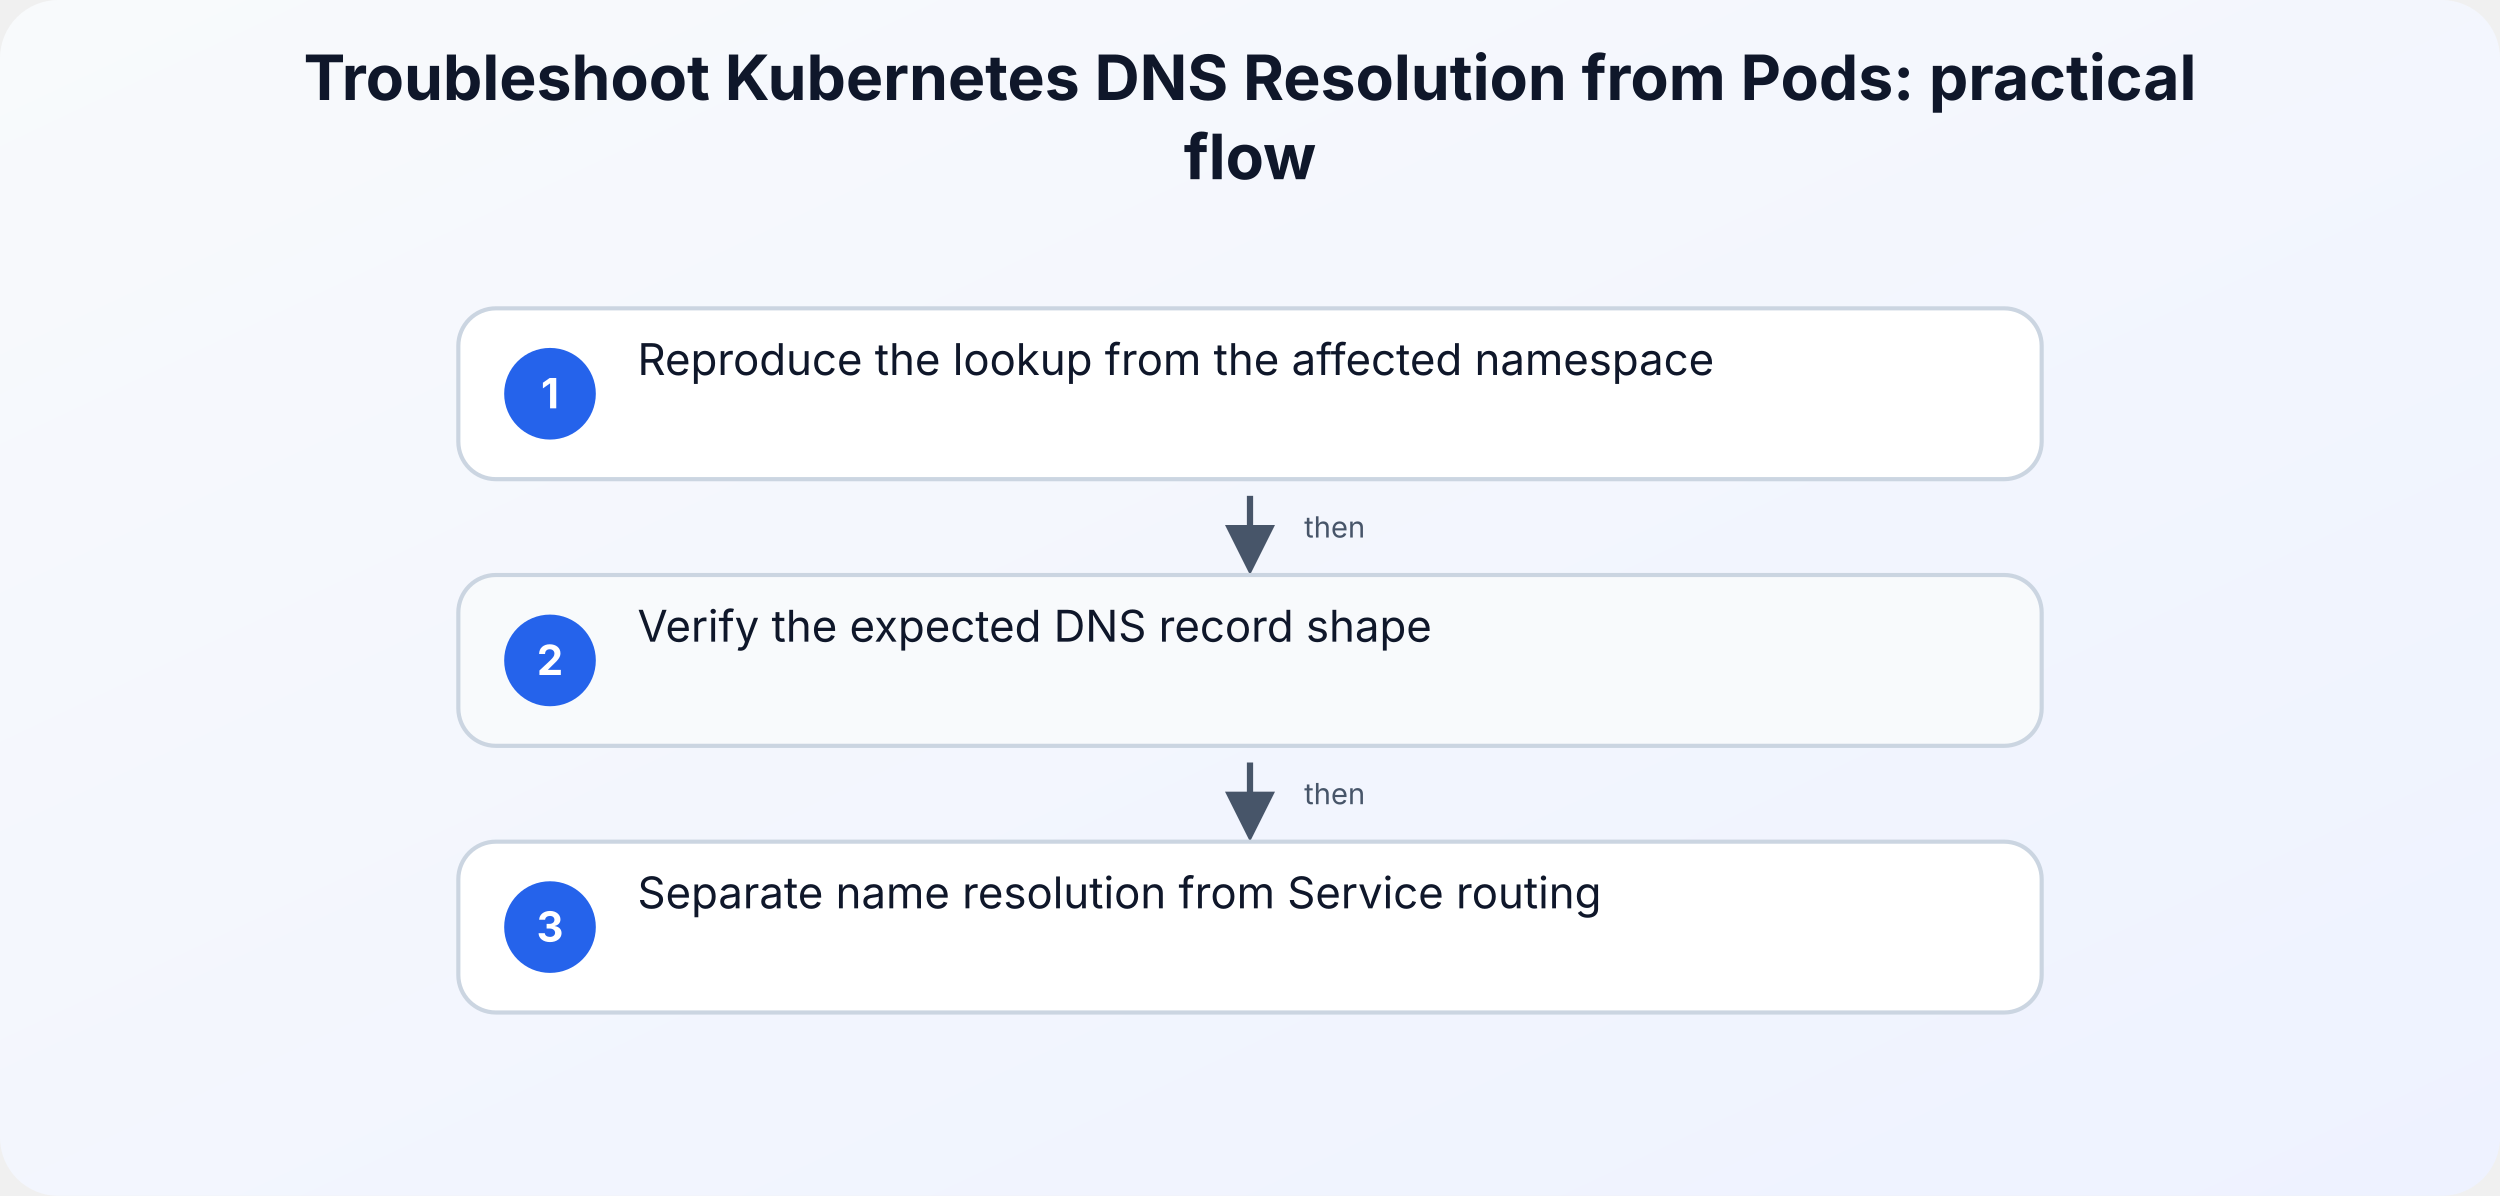
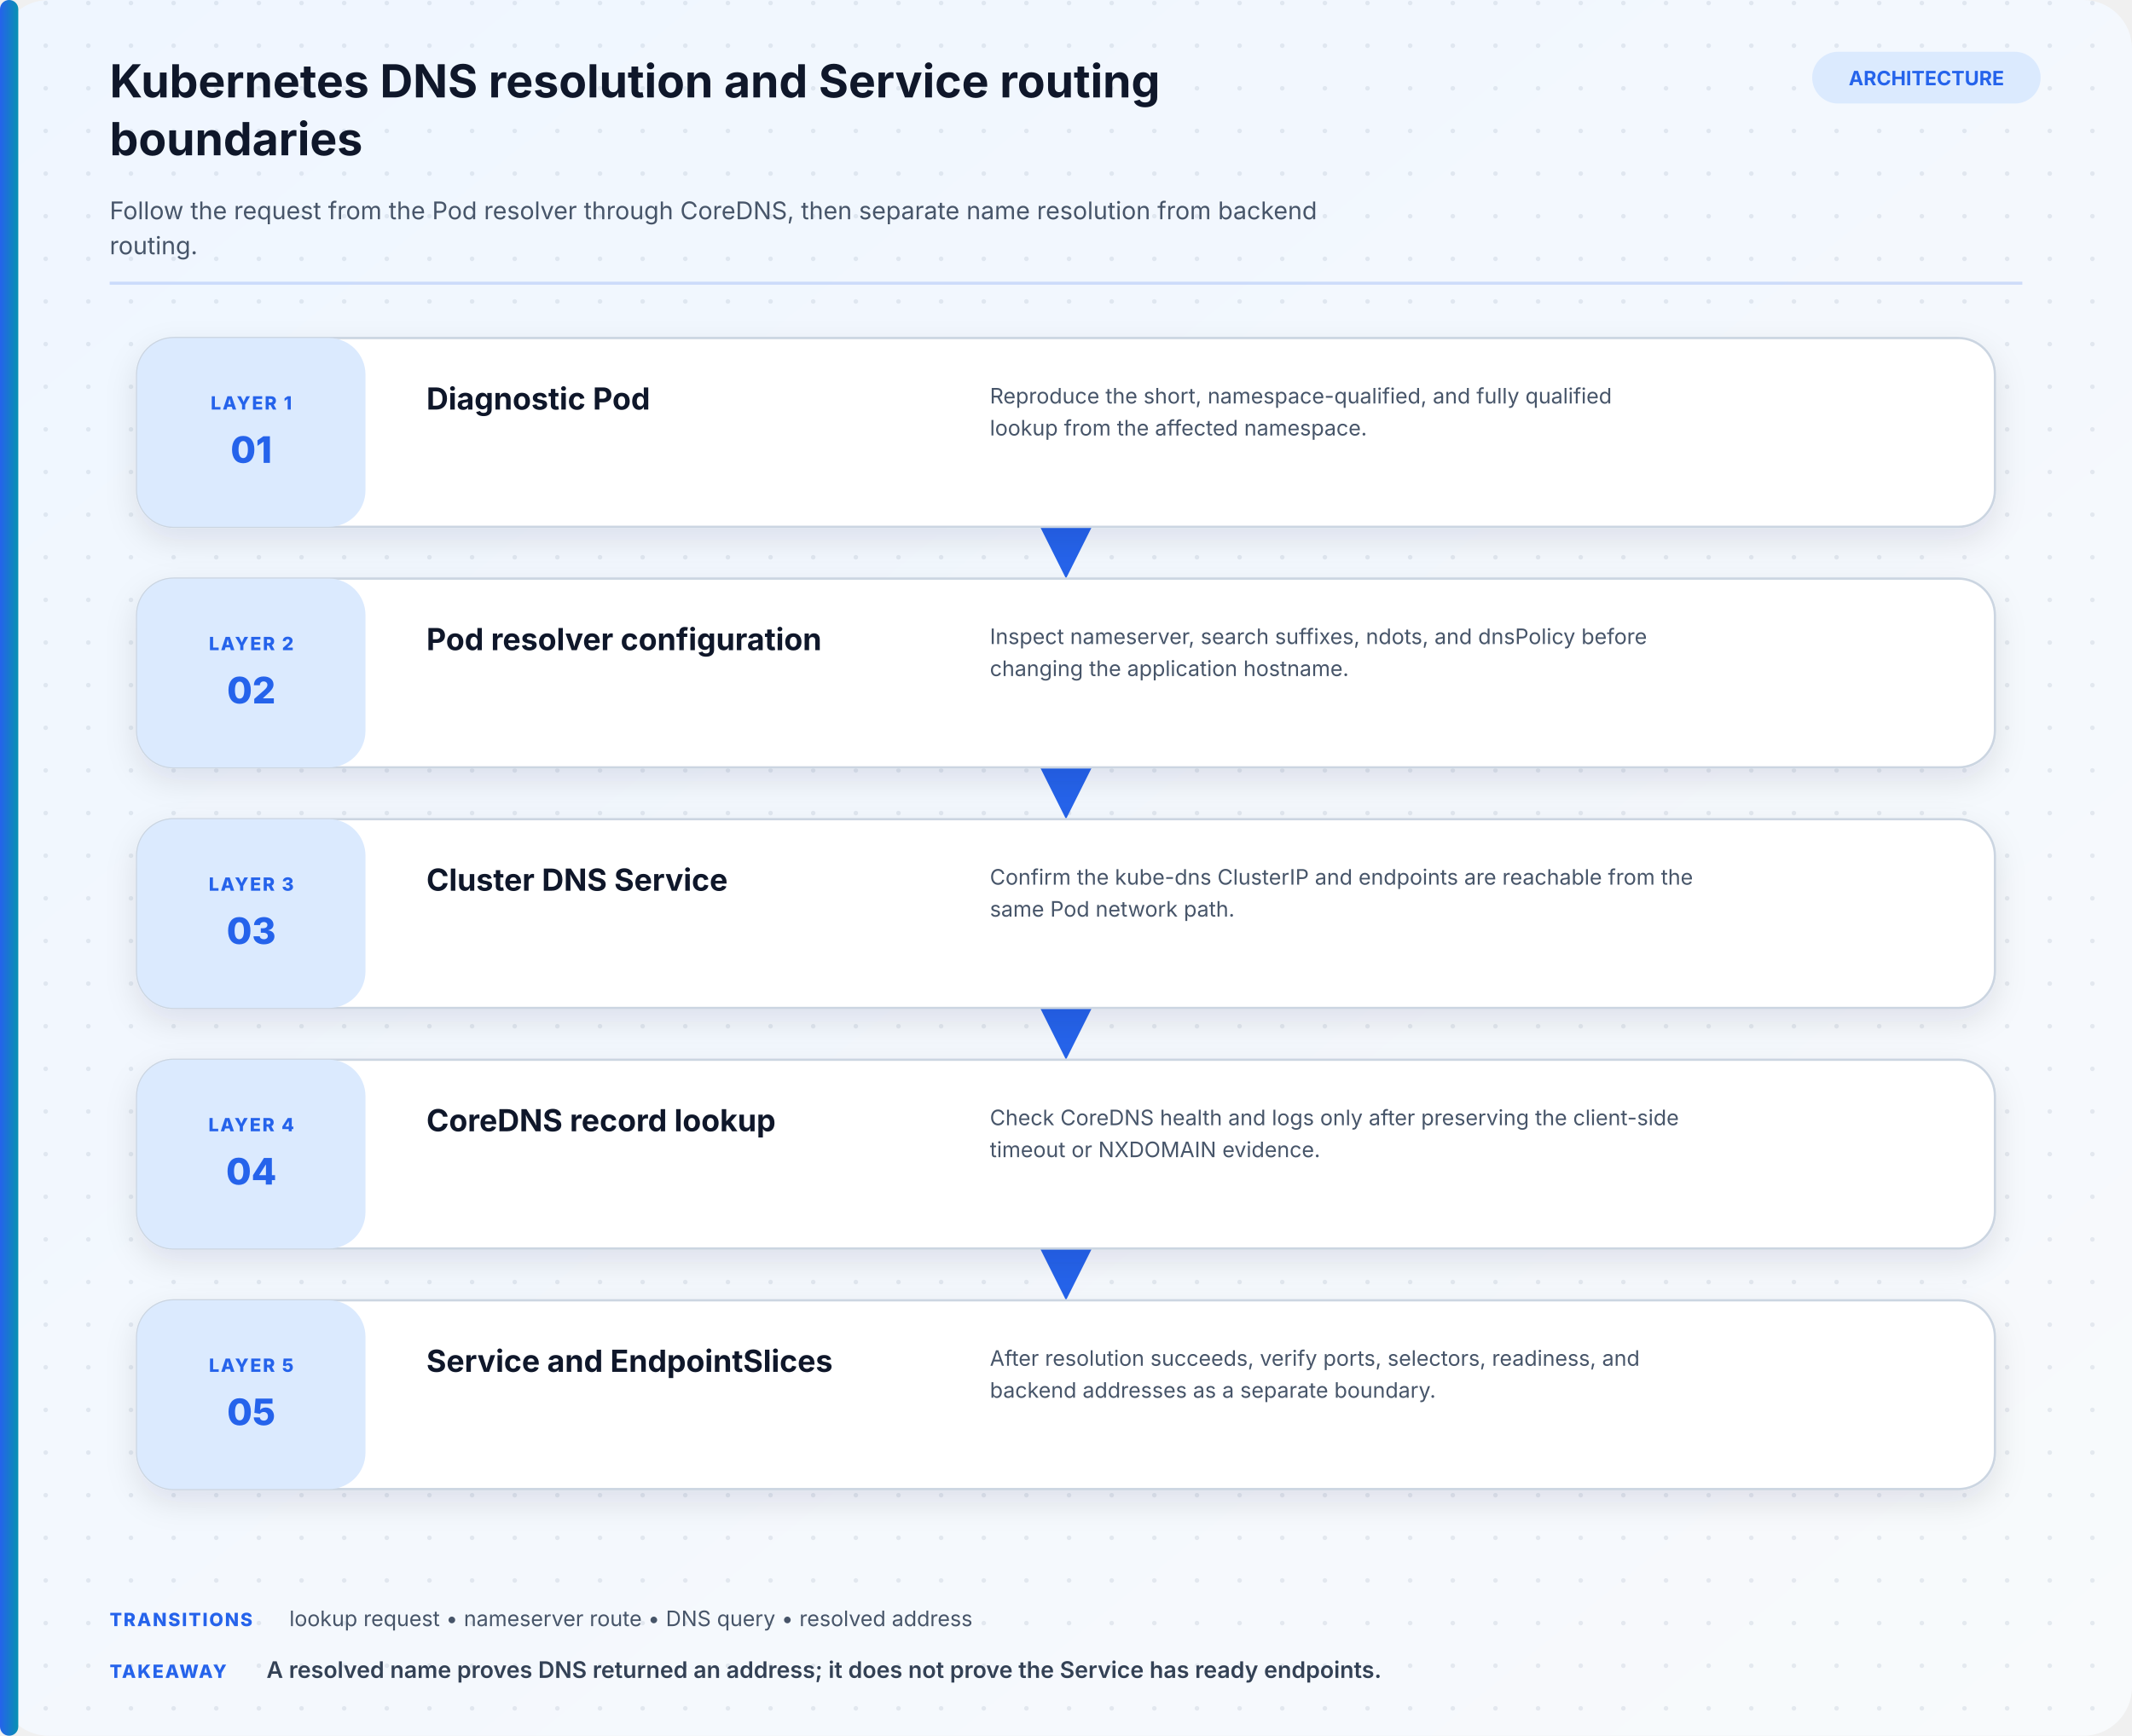
- <svg xmlns="http://www.w3.org/2000/svg" width="1200" height="574" viewBox="0 0 1200 574" role="img" aria-labelledby="title desc" data-text-collision-check="strict">
+ <svg xmlns="http://www.w3.org/2000/svg" width="1400" height="1140" viewBox="0 0 1400 1140" role="img" aria-labelledby="title desc" data-text-collision-check="strict">
  <defs>
    <linearGradient id="bg" x1="0" x2="1" y1="0" y2="1">
-       <stop offset="0" stop-color="#f8fafc" />
-       <stop offset="1" stop-color="#eef2ff" />
+       <stop offset="0" stop-color="#eff6ff" />
+       <stop offset="1" stop-color="#f8fafc" />
    </linearGradient>
-     <marker id="arrow" markerWidth="12" markerHeight="12" refX="6" refY="6" orient="auto">
-       <path d="M2,2 L10,6 L2,10 z" fill="#475569" />
+     <linearGradient id="accent" x1="0" x2="1">
+       <stop offset="0" stop-color="#2563eb" />
+       <stop offset="1" stop-color="#0891b2" />
+     </linearGradient>
+     <filter id="shadow" x="-20%" y="-20%" width="140%" height="150%">
+       <feDropShadow dx="0" dy="8" stdDeviation="10" flood-color="#0f172a" flood-opacity="0.10" />
+     </filter>
+     <pattern id="dots" width="28" height="28" patternUnits="userSpaceOnUse">
+       <circle cx="2" cy="2" r="1.5" fill="#94a3b8" opacity="0.20" />
+     </pattern>
+     <marker id="arrow" markerWidth="12" markerHeight="12" refX="9" refY="6" orient="auto">
+       <path d="M1,1 L11,6 L1,11 z" fill="#2563eb" />
    </marker>
  </defs>
-   <rect width="1200" height="100%" rx="28" fill="url(#bg)" />
-   <text x="600.0" y="48" text-anchor="middle" font-family="Inter, Arial, sans-serif" font-size="30" font-weight="700" fill="#0f172a">Troubleshoot Kubernetes DNS Resolution from Pods: practical</text>
-   <text x="600.0" y="86" text-anchor="middle" font-family="Inter, Arial, sans-serif" font-size="30" font-weight="700" fill="#0f172a">flow</text>
-   <rect x="220" y="148" width="760" height="82" rx="18" fill="#ffffff" stroke="#cbd5e1" stroke-width="2" />
-   <circle cx="264" cy="189.0" r="22" fill="#2563eb" />
-   <text x="264" y="196.0" text-anchor="middle" font-family="Inter, Arial, sans-serif" font-size="20" font-weight="700" fill="#ffffff">1</text>
-   <text x="306" y="180" font-family="Inter, Arial, sans-serif" font-size="21" fill="#0f172a">Reproduce the lookup from the affected namespace</text>
-   <line x1="600" y1="238" x2="600" y2="264" stroke="#475569" stroke-width="3" marker-end="url(#arrow)" />
-   <rect x="220" y="276" width="760" height="82" rx="18" fill="#f8fafc" stroke="#cbd5e1" stroke-width="2" />
-   <circle cx="264" cy="317.0" r="22" fill="#2563eb" />
-   <text x="264" y="324.0" text-anchor="middle" font-family="Inter, Arial, sans-serif" font-size="20" font-weight="700" fill="#ffffff">2</text>
-   <text x="306" y="308" font-family="Inter, Arial, sans-serif" font-size="21" fill="#0f172a">Verify the expected DNS record shape</text>
-   <line x1="600" y1="366" x2="600" y2="392" stroke="#475569" stroke-width="3" marker-end="url(#arrow)" />
-   <rect x="220" y="404" width="760" height="82" rx="18" fill="#ffffff" stroke="#cbd5e1" stroke-width="2" />
-   <circle cx="264" cy="445.0" r="22" fill="#2563eb" />
-   <text x="264" y="452.0" text-anchor="middle" font-family="Inter, Arial, sans-serif" font-size="20" font-weight="700" fill="#ffffff">3</text>
-   <text x="306" y="436" font-family="Inter, Arial, sans-serif" font-size="21" fill="#0f172a">Separate name resolution from Service routing</text>
-   <text x="626.0" y="258.0" font-family="Inter, Arial, sans-serif" font-size="14" fill="#475569">then</text>
-   <text x="626.0" y="386.0" font-family="Inter, Arial, sans-serif" font-size="14" fill="#475569">then</text>
+   <rect width="1400" height="1140" rx="32" fill="url(#bg)" />
+   <rect width="1400" height="1140" rx="32" fill="url(#dots)" />
+   <rect x="0" y="0" width="12" height="100%" rx="6" fill="url(#accent)" />
+   <rect x="1190" y="34" width="150" height="34" rx="17" fill="#dbeafe" />
+   <text x="1265" y="56" text-anchor="middle" font-family="Inter, Arial, sans-serif" font-size="13" font-weight="700" fill="#2563eb">ARCHITECTURE</text>
+   <text x="72" y="64" text-anchor="start" font-family="Inter, Arial, sans-serif" font-size="30" font-weight="750" fill="#0f172a">Kubernetes DNS resolution and Service routing</text>
+   <text x="72" y="102" text-anchor="start" font-family="Inter, Arial, sans-serif" font-size="30" font-weight="750" fill="#0f172a">boundaries</text>
+   <text x="72" y="144" text-anchor="start" font-family="Inter, Arial, sans-serif" font-size="16" font-weight="400" fill="#475569">Follow the request from the Pod resolver through CoreDNS, then separate name resolution from backend</text>
+   <text x="72" y="167" text-anchor="start" font-family="Inter, Arial, sans-serif" font-size="16" font-weight="400" fill="#475569">routing.</text>
+   <line x1="72" y1="186" x2="1328" y2="186" stroke="#2563eb" stroke-opacity="0.18" stroke-width="2" />
+   <line x1="700" y1="346" x2="700" y2="372" stroke="#2563eb" stroke-width="4" stroke-opacity="0.6" marker-end="url(#arrow)" />
+   <line x1="700" y1="504" x2="700" y2="530" stroke="#2563eb" stroke-width="4" stroke-opacity="0.6" marker-end="url(#arrow)" />
+   <line x1="700" y1="662" x2="700" y2="688" stroke="#2563eb" stroke-width="4" stroke-opacity="0.6" marker-end="url(#arrow)" />
+   <line x1="700" y1="820" x2="700" y2="846" stroke="#2563eb" stroke-width="4" stroke-opacity="0.6" marker-end="url(#arrow)" />
+   <rect x="90" y="222" width="1220" height="124" rx="24" fill="#ffffff" stroke="#cbd5e1" stroke-width="1.5" filter="url(#shadow)" />
+   <rect x="90" y="222" width="150" height="124" rx="24" fill="#dbeafe" />
+   <text x="165" y="269" text-anchor="middle" font-family="Inter, Arial, sans-serif" font-size="12" font-weight="800" letter-spacing="1" fill="#2563eb">LAYER 1</text>
+   <text x="165" y="304" text-anchor="middle" font-family="Inter, Arial, sans-serif" font-size="24" font-weight="800" fill="#2563eb">01</text>
+   <text x="280" y="269" text-anchor="start" font-family="Inter, Arial, sans-serif" font-size="20" font-weight="750" fill="#0f172a">Diagnostic Pod</text>
+   <text x="650" y="265" text-anchor="start" font-family="Inter, Arial, sans-serif" font-size="14" font-weight="400" fill="#475569">Reproduce the short, namespace-qualified, and fully qualified</text>
+   <text x="650" y="286" text-anchor="start" font-family="Inter, Arial, sans-serif" font-size="14" font-weight="400" fill="#475569">lookup from the affected namespace.</text>
+   <rect x="90" y="380" width="1220" height="124" rx="24" fill="#ffffff" stroke="#cbd5e1" stroke-width="1.5" filter="url(#shadow)" />
+   <rect x="90" y="380" width="150" height="124" rx="24" fill="#dbeafe" />
+   <text x="165" y="427" text-anchor="middle" font-family="Inter, Arial, sans-serif" font-size="12" font-weight="800" letter-spacing="1" fill="#2563eb">LAYER 2</text>
+   <text x="165" y="462" text-anchor="middle" font-family="Inter, Arial, sans-serif" font-size="24" font-weight="800" fill="#2563eb">02</text>
+   <text x="280" y="427" text-anchor="start" font-family="Inter, Arial, sans-serif" font-size="20" font-weight="750" fill="#0f172a">Pod resolver configuration</text>
+   <text x="650" y="423" text-anchor="start" font-family="Inter, Arial, sans-serif" font-size="14" font-weight="400" fill="#475569">Inspect nameserver, search suffixes, ndots, and dnsPolicy before</text>
+   <text x="650" y="444" text-anchor="start" font-family="Inter, Arial, sans-serif" font-size="14" font-weight="400" fill="#475569">changing the application hostname.</text>
+   <rect x="90" y="538" width="1220" height="124" rx="24" fill="#ffffff" stroke="#cbd5e1" stroke-width="1.5" filter="url(#shadow)" />
+   <rect x="90" y="538" width="150" height="124" rx="24" fill="#dbeafe" />
+   <text x="165" y="585" text-anchor="middle" font-family="Inter, Arial, sans-serif" font-size="12" font-weight="800" letter-spacing="1" fill="#2563eb">LAYER 3</text>
+   <text x="165" y="620" text-anchor="middle" font-family="Inter, Arial, sans-serif" font-size="24" font-weight="800" fill="#2563eb">03</text>
+   <text x="280" y="585" text-anchor="start" font-family="Inter, Arial, sans-serif" font-size="20" font-weight="750" fill="#0f172a">Cluster DNS Service</text>
+   <text x="650" y="581" text-anchor="start" font-family="Inter, Arial, sans-serif" font-size="14" font-weight="400" fill="#475569">Confirm the kube-dns ClusterIP and endpoints are reachable from the</text>
+   <text x="650" y="602" text-anchor="start" font-family="Inter, Arial, sans-serif" font-size="14" font-weight="400" fill="#475569">same Pod network path.</text>
+   <rect x="90" y="696" width="1220" height="124" rx="24" fill="#ffffff" stroke="#cbd5e1" stroke-width="1.5" filter="url(#shadow)" />
+   <rect x="90" y="696" width="150" height="124" rx="24" fill="#dbeafe" />
+   <text x="165" y="743" text-anchor="middle" font-family="Inter, Arial, sans-serif" font-size="12" font-weight="800" letter-spacing="1" fill="#2563eb">LAYER 4</text>
+   <text x="165" y="778" text-anchor="middle" font-family="Inter, Arial, sans-serif" font-size="24" font-weight="800" fill="#2563eb">04</text>
+   <text x="280" y="743" text-anchor="start" font-family="Inter, Arial, sans-serif" font-size="20" font-weight="750" fill="#0f172a">CoreDNS record lookup</text>
+   <text x="650" y="739" text-anchor="start" font-family="Inter, Arial, sans-serif" font-size="14" font-weight="400" fill="#475569">Check CoreDNS health and logs only after preserving the client-side</text>
+   <text x="650" y="760" text-anchor="start" font-family="Inter, Arial, sans-serif" font-size="14" font-weight="400" fill="#475569">timeout or NXDOMAIN evidence.</text>
+   <rect x="90" y="854" width="1220" height="124" rx="24" fill="#ffffff" stroke="#cbd5e1" stroke-width="1.5" filter="url(#shadow)" />
+   <rect x="90" y="854" width="150" height="124" rx="24" fill="#dbeafe" />
+   <text x="165" y="901" text-anchor="middle" font-family="Inter, Arial, sans-serif" font-size="12" font-weight="800" letter-spacing="1" fill="#2563eb">LAYER 5</text>
+   <text x="165" y="936" text-anchor="middle" font-family="Inter, Arial, sans-serif" font-size="24" font-weight="800" fill="#2563eb">05</text>
+   <text x="280" y="901" text-anchor="start" font-family="Inter, Arial, sans-serif" font-size="20" font-weight="750" fill="#0f172a">Service and EndpointSlices</text>
+   <text x="650" y="897" text-anchor="start" font-family="Inter, Arial, sans-serif" font-size="14" font-weight="400" fill="#475569">After resolution succeeds, verify ports, selectors, readiness, and</text>
+   <text x="650" y="918" text-anchor="start" font-family="Inter, Arial, sans-serif" font-size="14" font-weight="400" fill="#475569">backend addresses as a separate boundary.</text>
+   <text x="72" y="1068" font-family="Inter, Arial, sans-serif" font-size="12" font-weight="800" letter-spacing="1" fill="#2563eb">TRANSITIONS</text>
+   <text x="190" y="1068" text-anchor="start" font-family="Inter, Arial, sans-serif" font-size="14" font-weight="400" fill="#475569">lookup request • nameserver route • DNS query • resolved address</text>
+   <text x="72" y="1102" font-family="Inter, Arial, sans-serif" font-size="12" font-weight="800" letter-spacing="1" fill="#2563eb">TAKEAWAY</text>
+   <text x="175" y="1102" text-anchor="start" font-family="Inter, Arial, sans-serif" font-size="15" font-weight="600" fill="#334155">A resolved name proves DNS returned an address; it does not prove the Service has ready endpoints.</text>
</svg>
